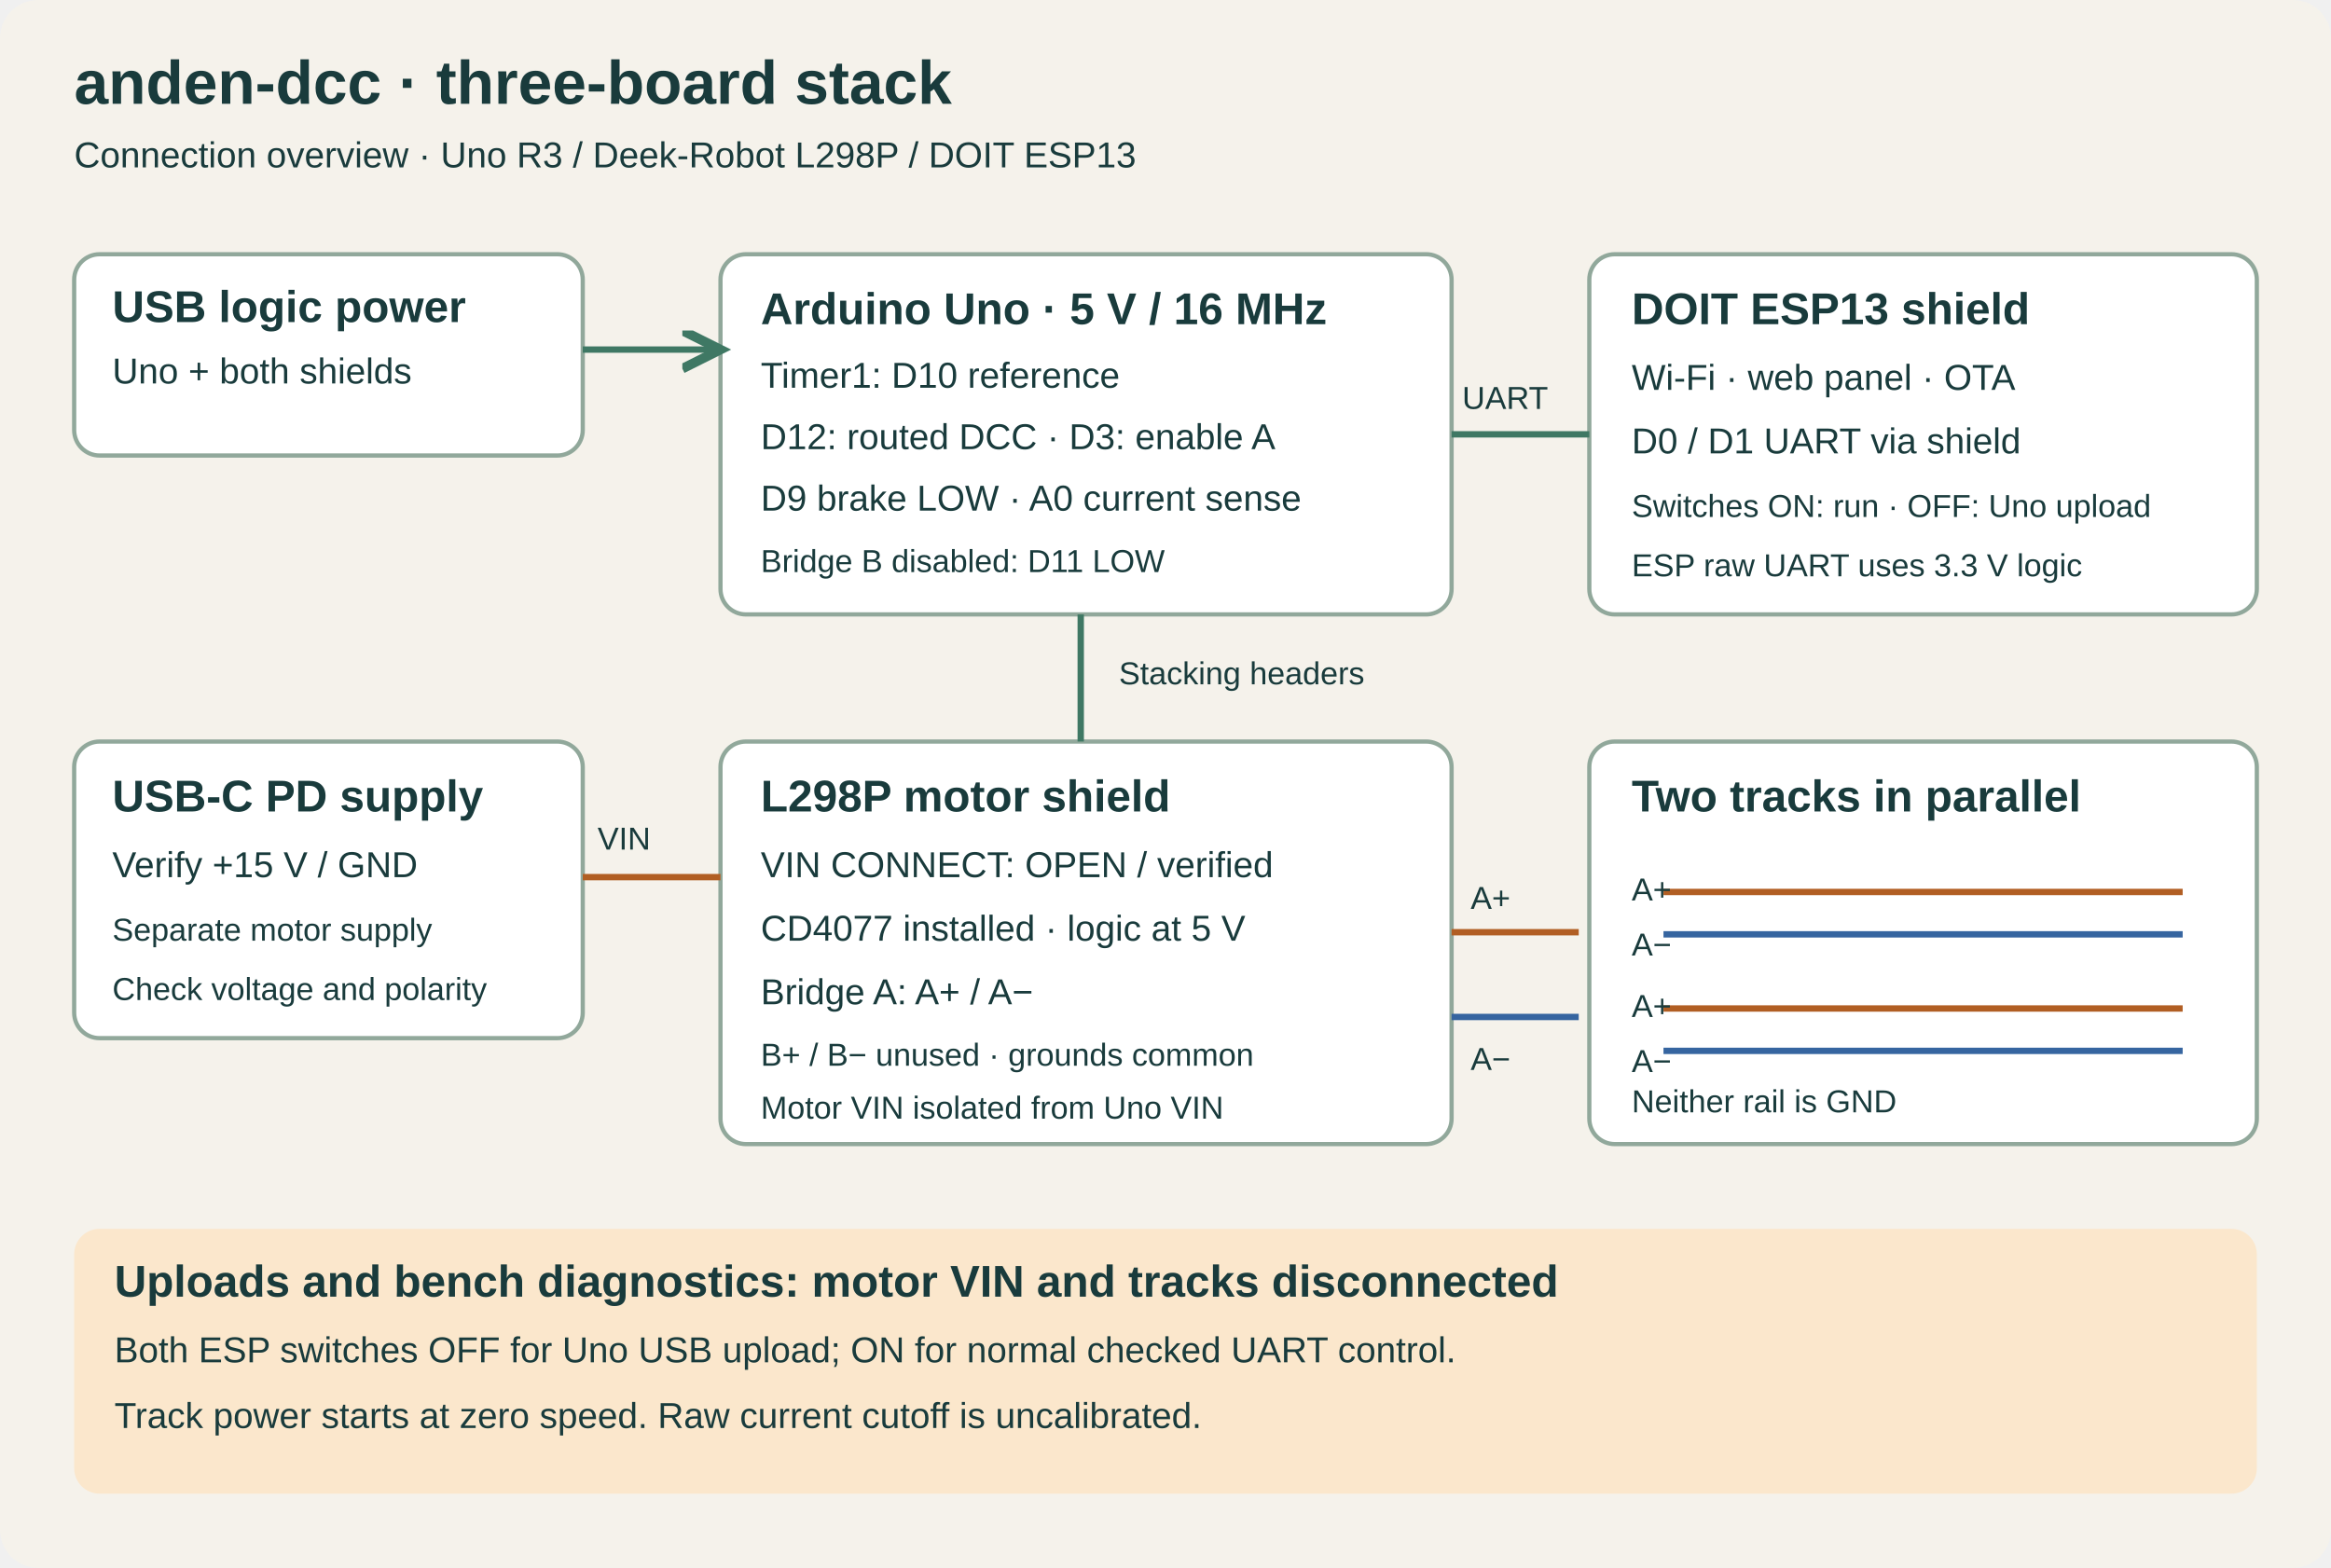
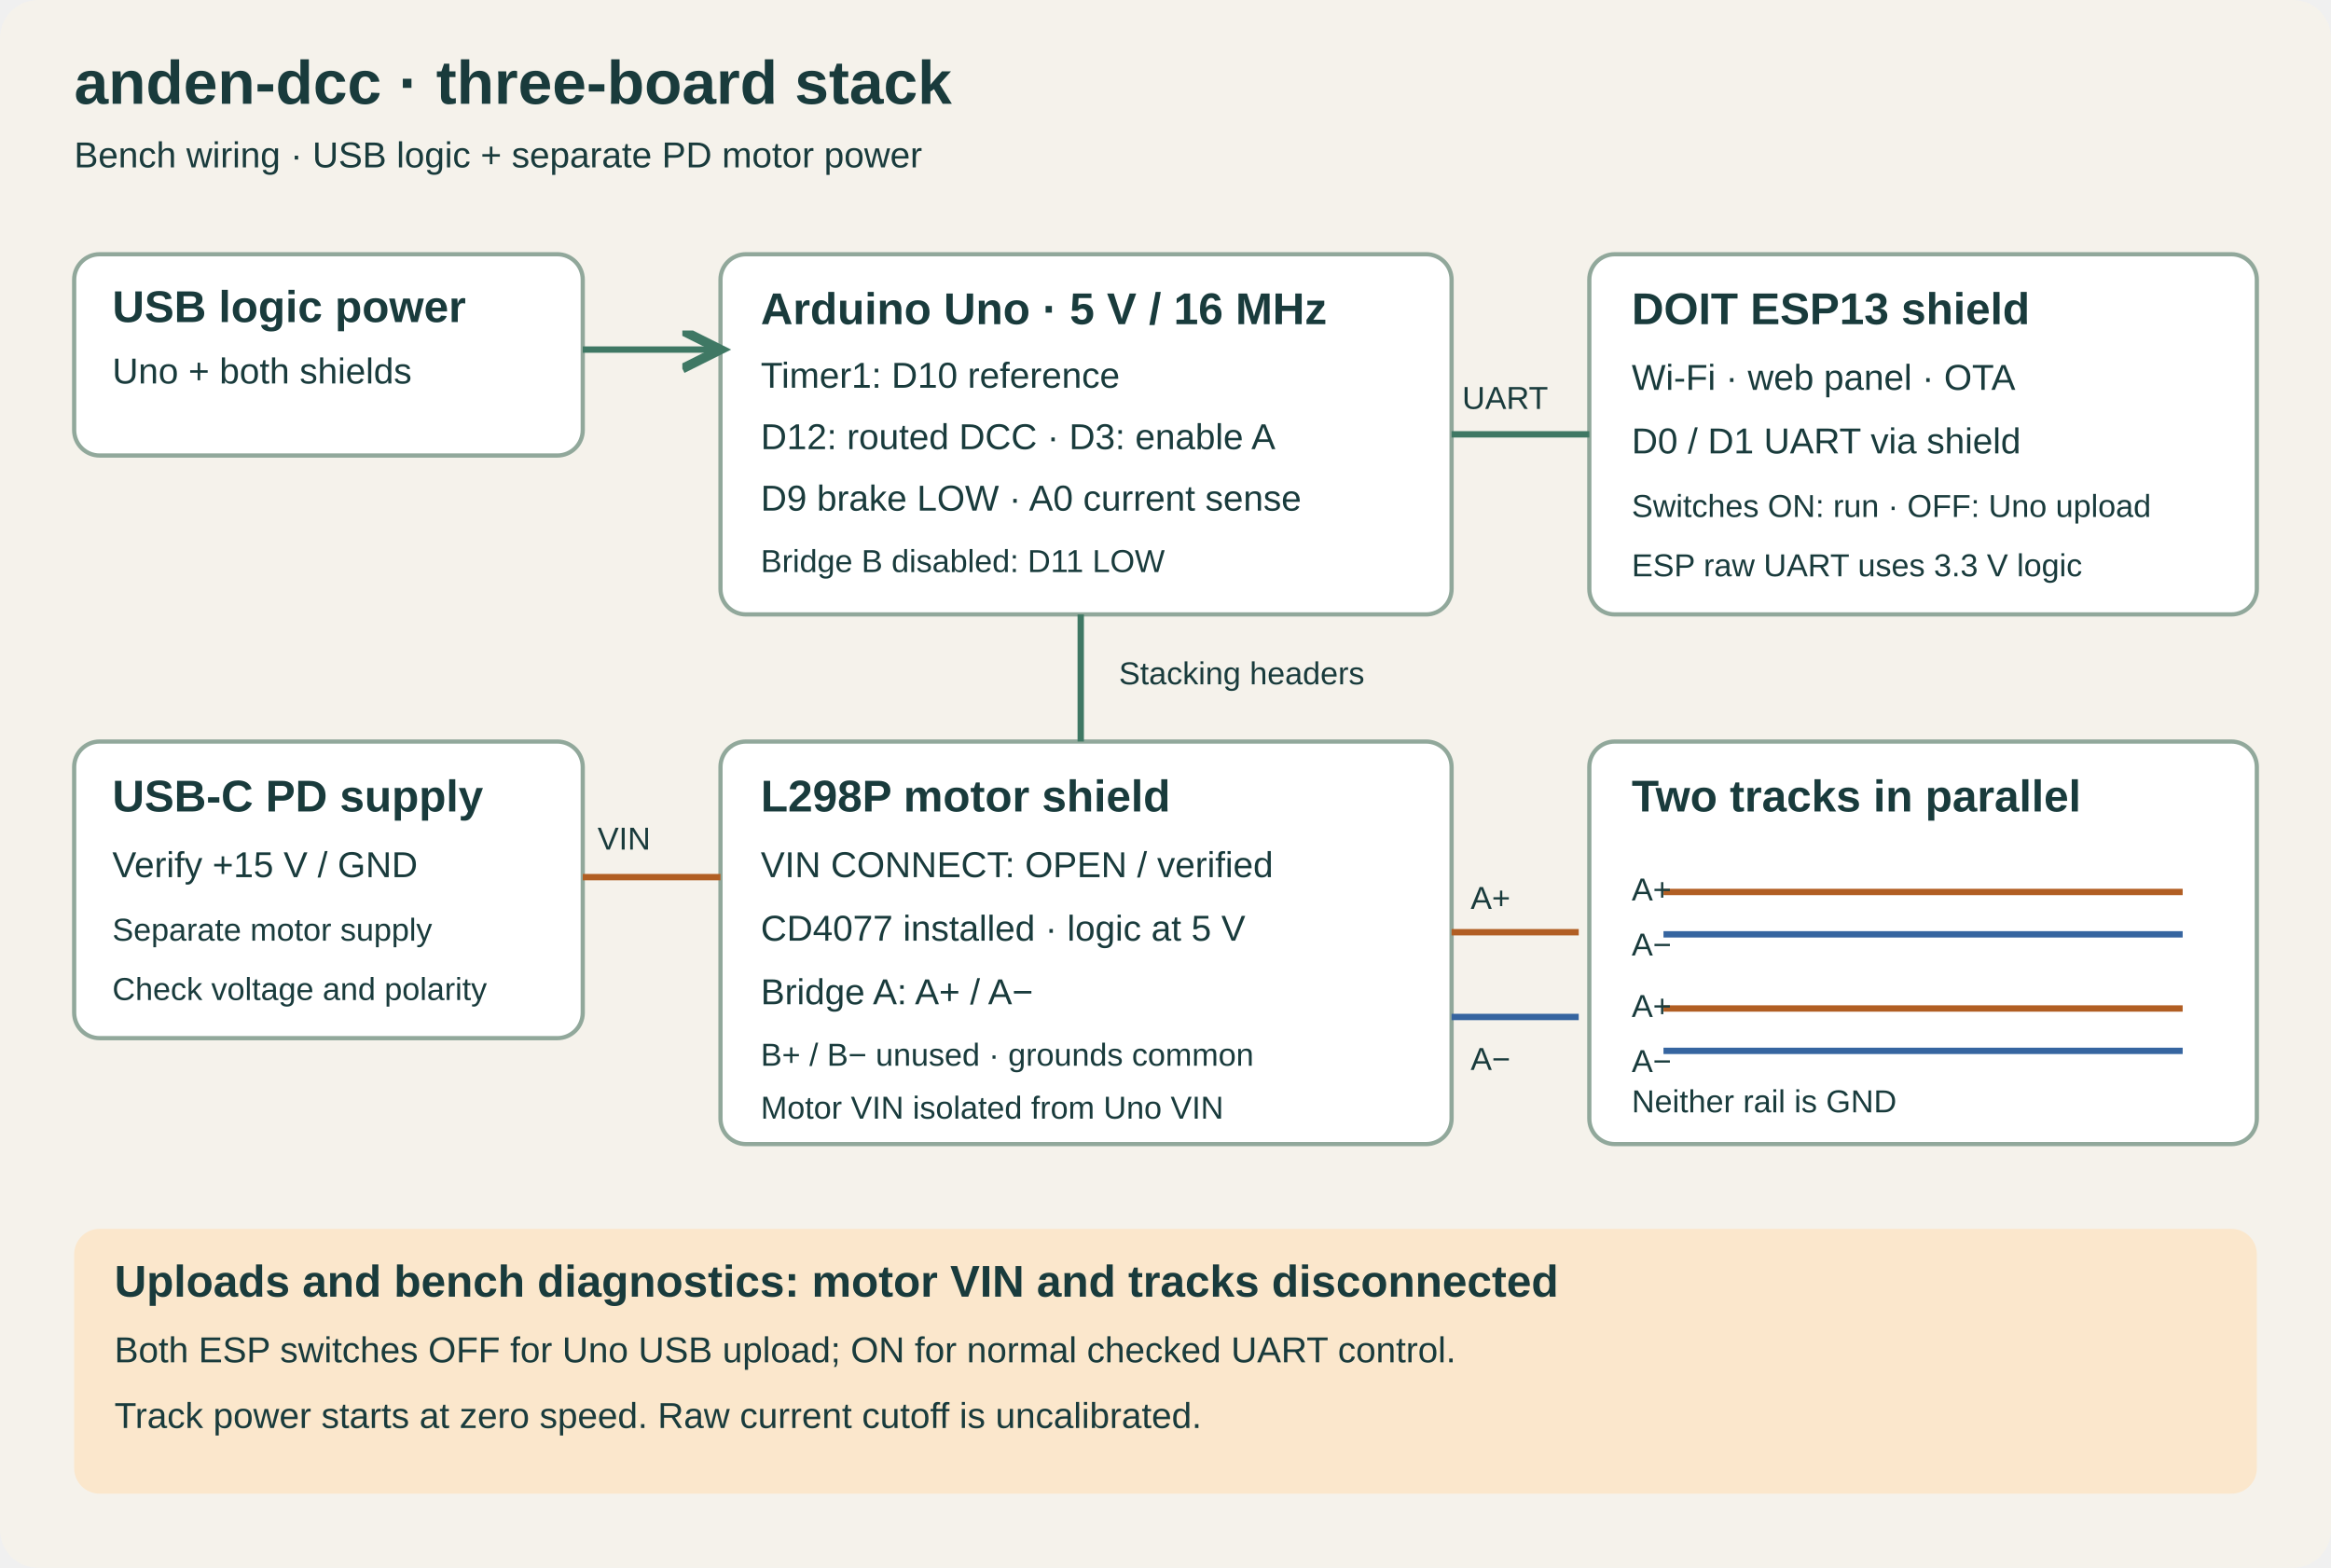
<svg xmlns="http://www.w3.org/2000/svg" width="1100" height="740" viewBox="0 0 1100 740" role="img" aria-labelledby="title desc">
  <defs>
    <style>text{font-family:Arial,sans-serif;fill:#193b3c} .title{font-size:29px;font-weight:bold}.heading{font-size:21px;font-weight:bold}.body{font-size:17px}.small{font-size:15px}.box{fill:#fff;stroke:#91a89b;stroke-width:2}.wire{fill:none;stroke:#3f7864;stroke-width:3}.power{fill:none;stroke:#b15e23;stroke-width:3}</style>
    <marker id="arrow" markerWidth="8" markerHeight="8" refX="6" refY="3" orient="auto">
      <path d="M0 0 6 3 0 6" fill="none" stroke="#3f7864" stroke-width="1.5" />
    </marker>
  </defs>
  <rect width="1100" height="740" rx="18" fill="#f5f2eb" />
  <text x="35" y="49" class="title">anden-dcc · three-board stack</text>
-   <text x="35" y="79" class="body">Connection overview · Uno R3 / Deek-Robot L298P / DOIT ESP13</text>
+   <text x="35" y="79" class="body">Bench wiring · USB logic + separate PD motor power</text>
  <rect x="35" y="120" width="240" height="95" rx="12" class="box" />
  <text x="53" y="152" class="heading">USB logic power</text>
  <text x="53" y="181" class="body">Uno + both shields</text>
  <rect x="340" y="120" width="345" height="170" rx="12" class="box" />
  <text x="359" y="153" class="heading">Arduino Uno · 5 V / 16 MHz</text>
  <text x="359" y="183" class="body">Timer1: D10 reference</text>
  <text x="359" y="212" class="body">D12: routed DCC · D3: enable A</text>
  <text x="359" y="241" class="body">D9 brake LOW · A0 current sense</text>
  <text x="359" y="270" class="small">Bridge B disabled: D11 LOW</text>
  <rect x="750" y="120" width="315" height="170" rx="12" class="box" />
  <text x="770" y="153" class="heading">DOIT ESP13 shield</text>
  <text x="770" y="184" class="body">Wi-Fi · web panel · OTA</text>
  <text x="770" y="214" class="body">D0 / D1 UART via shield</text>
  <text x="770" y="244" class="small">Switches ON: run · OFF: Uno upload</text>
  <text x="770" y="272" class="small">ESP raw UART uses 3.3 V logic</text>
  <path d="M275 165H340" class="wire" marker-end="url(#arrow)" />
  <path d="M685 205H750" class="wire" />
  <text x="690" y="193" class="small">UART</text>
  <rect x="35" y="350" width="240" height="140" rx="12" class="box" />
  <text x="53" y="383" class="heading">USB-C PD supply</text>
  <text x="53" y="414" class="body">Verify +15 V / GND</text>
  <text x="53" y="444" class="small">Separate motor supply</text>
  <text x="53" y="472" class="small">Check voltage and polarity</text>
  <rect x="340" y="350" width="345" height="190" rx="12" class="box" />
  <text x="359" y="383" class="heading">L298P motor shield</text>
  <text x="359" y="414" class="body">VIN CONNECT: OPEN / verified</text>
  <text x="359" y="444" class="body">CD4077 installed · logic at 5 V</text>
  <text x="359" y="474" class="body">Bridge A: A+ / A−</text>
  <text x="359" y="503" class="small">B+ / B− unused · grounds common</text>
  <text x="359" y="528" class="small">Motor VIN isolated from Uno VIN</text>
  <path d="M275 414H340" class="power" />
  <text x="282" y="401" class="small">VIN</text>
  <path d="M510 290V350" class="wire" />
  <text x="528" y="323" class="small">Stacking headers</text>
  <rect x="750" y="350" width="315" height="190" rx="12" class="box" />
  <text x="770" y="383" class="heading">Two tracks in parallel</text>
  <path d="M785 421H1030M785 476H1030" fill="none" stroke="#b15e23" stroke-width="3" />
  <path d="M785 441H1030M785 496H1030" fill="none" stroke="#3665a0" stroke-width="3" />
  <text x="770" y="525" class="small">Neither rail is GND</text>
  <path d="M685 440H745" fill="none" stroke="#b15e23" stroke-width="3" />
  <path d="M685 480H745" fill="none" stroke="#3665a0" stroke-width="3" />
  <text x="694" y="429" class="small">A+</text>
  <text x="694" y="505" class="small">A−</text>
  <text x="770" y="425" class="small">A+</text>
  <text x="770" y="451" class="small">A−</text>
  <text x="770" y="480" class="small">A+</text>
  <text x="770" y="506" class="small">A−</text>
  <rect x="35" y="580" width="1030" height="125" rx="12" fill="#fbe7cc" />
  <text x="54" y="612" class="heading">Uploads and bench diagnostics: motor VIN and tracks disconnected</text>
  <text x="54" y="643" class="body">Both ESP switches OFF for Uno USB upload; ON for normal checked UART control.</text>
  <text x="54" y="674" class="body">Track power starts at zero speed. Raw current cutoff is uncalibrated.</text>
</svg>
